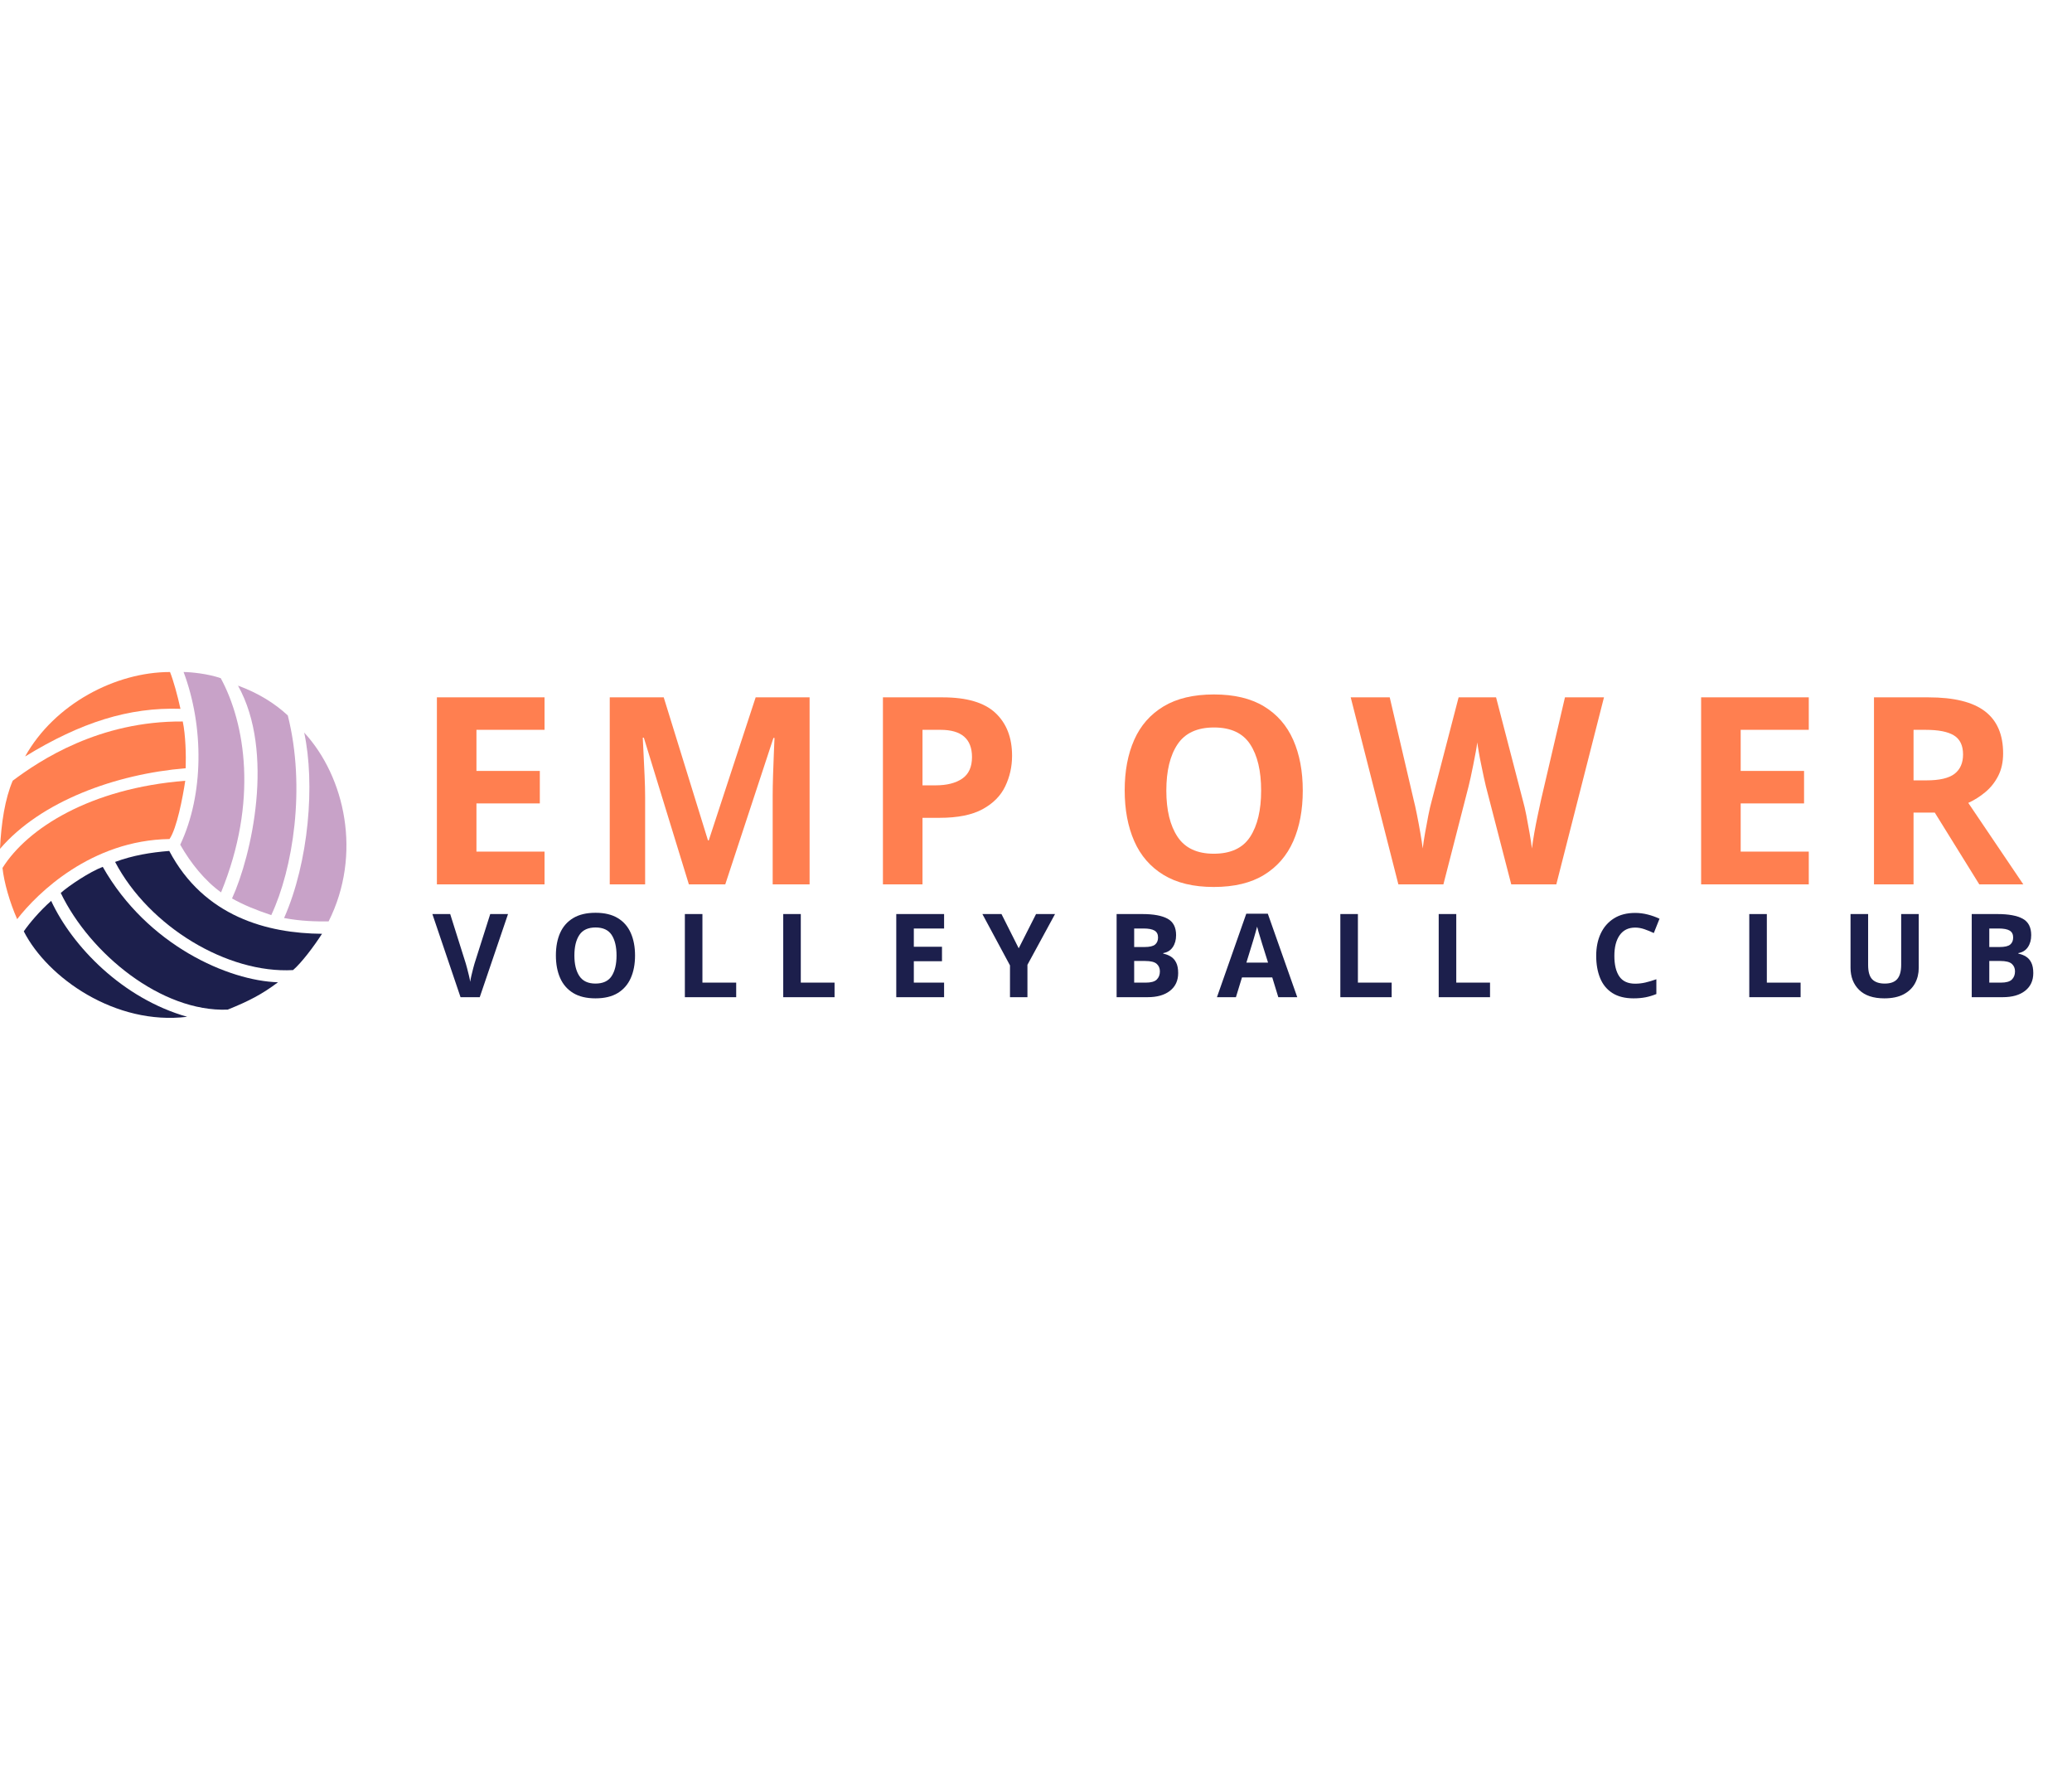
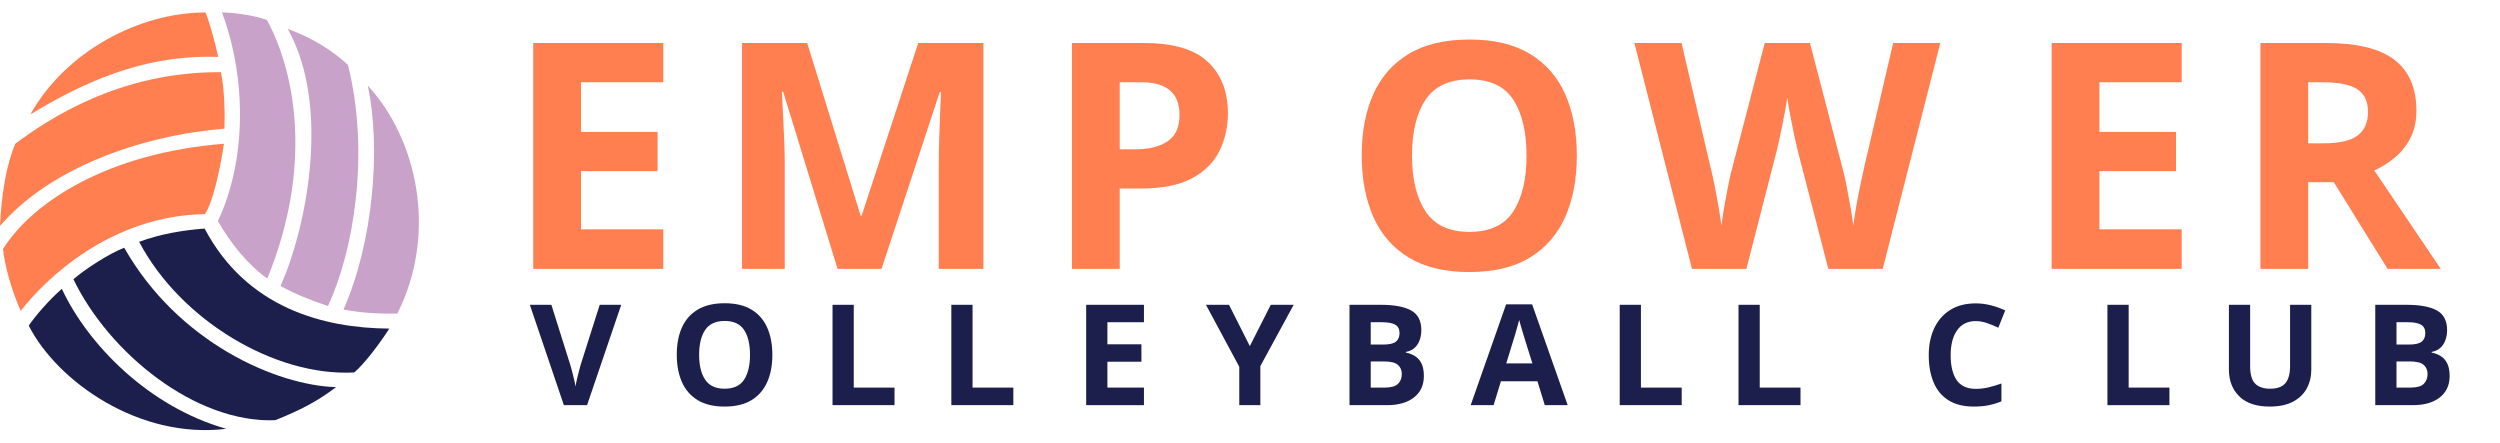
- <svg xmlns="http://www.w3.org/2000/svg" id="Layer_1" viewBox="0 0 1139.19 979.65">
+ <svg xmlns="http://www.w3.org/2000/svg" id="Layer_1" viewBox="0 0 1626.89 287.91">
  <defs>
-     <style>.cls-1{font-size:144px;}.cls-1,.cls-2{font-family:Montserrat-Bold, Montserrat;font-weight:700;}.cls-1,.cls-3{fill:coral;}.cls-2{font-size:64px;}.cls-2,.cls-4{fill:#1c1f4c;}.cls-5{letter-spacing:.26em;}.cls-6{letter-spacing:.28em;}.cls-7{letter-spacing:.27em;}.cls-8{letter-spacing:.27em;}.cls-4,.cls-9,.cls-3{fill-rule:evenodd;}.cls-9{fill:#c8a2c8;}.cls-10{letter-spacing:.1em;}.cls-11{letter-spacing:.09em;}.cls-12{letter-spacing:.08em;}</style>
+     <style>.cls-1{font-size:205.86px;}.cls-1,.cls-2{font-family:Montserrat-SemiBold, Montserrat;font-weight:600;}.cls-1,.cls-3{fill:coral;}.cls-4{letter-spacing:.26em;}.cls-5{letter-spacing:.28em;}.cls-6{letter-spacing:.27em;}.cls-7{letter-spacing:.27em;}.cls-2{font-size:91.49px;}.cls-2,.cls-8{fill:#1c1f4c;}.cls-8,.cls-9,.cls-3{fill-rule:evenodd;}.cls-9{fill:#c8a2c8;}.cls-10{letter-spacing:.1em;}.cls-11{letter-spacing:.09em;}.cls-12{letter-spacing:.08em;}</style>
  </defs>
-   <g id="VOLLEYBALL_CLUB">
-     <text id="VOLLEYBALL_CLUB_-_Navy" class="cls-2" transform="translate(237.72 548.23)">
-       <tspan class="cls-5" x="0" y="0">V</tspan>
-       <tspan class="cls-6" x="64.19" y="0">OLL</tspan>
-       <tspan class="cls-8" x="249.28" y="0">EY</tspan>
-       <tspan class="cls-6" x="370.43" y="0">BALL C</tspan>
-       <tspan class="cls-7" x="718.27" y="0">L</tspan>
-       <tspan class="cls-6" x="774.27" y="0">UB</tspan>
-     </text>
-   </g>
-   <g id="EMPOWER">
-     <text id="EMPOWER_-_Coral" class="cls-1" transform="translate(227.25 486.2)">
-       <tspan class="cls-10" x="0" y="0">EMP</tspan>
-       <tspan class="cls-12" x="382.75" y="0">O</tspan>
-       <tspan class="cls-11" x="515.37" y="0">W</tspan>
-       <tspan class="cls-10" x="695.08" y="0">ER</tspan>
-     </text>
-   </g>
-   <g id="Volleyball">
-     <g id="Volleyball_-_Color">
-       <path class="cls-9" d="M121.54,490.61c-8.93-6.4-16.7-16.08-22.45-26.21,13.06-27.64,13.06-65.03,1.85-94.94,3.74,0,13.3.9,20.43,3.39,13.4,24.69,20.7,67.64.17,117.75h0Z" />
-       <path class="cls-9" d="M149.13,503.11c-8.71-2.94-15.01-5.51-21.56-9.15,10.76-23.56,23.69-80.46,3.28-117.02,11.02,4.02,20.1,9.64,27.38,16.39,10.01,39.69,2.8,84.46-9.09,109.79h0Z" />
-       <path class="cls-9" d="M167.24,402.75c6.05,28.09,2.59,71.09-11.05,101.96,9.46,1.77,17.16,1.91,24.48,1.86,18.49-36.78,9.03-79.47-13.44-103.83h0Z" />
-       <path class="cls-4" d="M63.28,473.86c9.88-3.63,19.59-5.22,29.78-6.03,19.11,36.22,54.12,45.33,83.98,45.55-4.56,7.09-11.32,16.01-15.92,19.95-36.04,2.01-79.14-23.84-97.84-59.47h0Z" />
-       <path class="cls-4" d="M33.39,490.92c4.79-4.21,15.86-11.55,23.1-14.35,24.54,43.25,69.31,62.66,96.35,63.46-8.68,6.54-15.96,10.33-27.66,15.04-36.41,1.43-75.69-30.71-91.79-64.16h0Z" />
-       <path class="cls-4" d="M102.92,559.01c-35.62-10.09-63.19-38.76-74.79-63.73-6.22,5.48-12.04,12.35-15.05,16.76,13.1,25.66,50.48,51.83,89.84,46.97h0Z" />
-       <path class="cls-3" d="M93.18,461.28c-42.96.66-72.62,29.7-83.74,44.04-4.15-9.35-7.23-20.3-8.07-28.14,13.59-21.72,48.18-43.8,100.48-47.93-1.36,9.12-4.63,26.21-8.66,32.04h0Z" />
-       <path class="cls-3" d="M102.08,422.36c-38.53,3.19-79.65,18.14-102.08,44.31.68-14.28,2.74-27.52,6.99-37.45,14.96-11.22,47.6-32.93,93.49-32.56,1.59,7.48,1.84,18.62,1.61,25.7h0Z" />
-       <path class="cls-3" d="M13.81,415.89c30.67-18.8,57.11-27.13,85.41-26.2-1.62-7.37-3.88-15.57-5.75-20.23-29.91,0-63.54,17.54-79.66,46.43h0Z" />
+   <g id="Logo">
+     <g id="VOLLEYBALL_CLUB">
+       <text id="VOLLEYBALL_CLUB_-_Navy" class="cls-2" transform="translate(344.8 263.66)">
+         <tspan class="cls-4" x="0" y="0">V</tspan>
+         <tspan class="cls-5" x="90.3" y="0">OLL</tspan>
+         <tspan class="cls-7" x="353.8" y="0">E</tspan>
+         <tspan class="cls-6" x="439.98" y="0">Y</tspan>
+         <tspan class="cls-5" x="525.16" y="0">BALL C</tspan>
+         <tspan class="cls-6" x="1018.39" y="0">L</tspan>
+         <tspan class="cls-5" x="1097.9" y="0">UB</tspan>
+       </text>
+     </g>
+     <g id="EMPOWER">
+       <text id="EMPOWER_-_Coral" class="cls-1" transform="translate(328.49 174.98)">
+         <tspan class="cls-10" x="0" y="0">EMP</tspan>
+         <tspan class="cls-12" x="545.72" y="0">O</tspan>
+         <tspan class="cls-11" x="735.11" y="0">W</tspan>
+         <tspan class="cls-10" x="988.11" y="0">ER</tspan>
+       </text>
+     </g>
+     <g id="Volleyball">
+       <g id="Volleyball_-_Color">
+         <path class="cls-9" d="M173.93,181.29c-12.78-9.15-23.9-22.98-32.12-37.47,18.69-39.52,18.69-92.96,2.64-135.72,5.35,0,19.03,1.29,29.23,4.85,19.17,35.29,29.62,96.7.25,168.34h0Z" />
+         <path class="cls-9" d="M213.41,199.16c-12.47-4.2-21.48-7.88-30.86-13.08,15.39-33.68,33.91-115.02,4.69-167.29,15.77,5.75,28.76,13.79,39.17,23.42,14.33,56.74,4,120.74-13.01,156.94h0Z" />
+         <path class="cls-9" d="M239.33,55.68c8.65,40.15,3.71,101.63-15.81,145.76,13.53,2.53,24.56,2.73,35.04,2.66,26.46-52.57,12.92-113.61-19.23-148.42h0Z" />
+         <path class="cls-8" d="M90.55,157.35c14.14-5.18,28.03-7.46,42.61-8.62,27.34,51.77,77.44,64.8,120.18,65.11-6.52,10.14-16.2,22.89-22.78,28.52-51.58,2.87-113.25-34.08-140.01-85.01h0Z" />
+         <path class="cls-8" d="M47.78,181.73c6.86-6.02,22.7-16.52,33.05-20.52,35.11,61.84,99.19,89.58,137.88,90.73-12.43,9.35-22.84,14.76-39.58,21.51-52.1,2.04-108.31-43.89-131.34-91.72h0Z" />
+         <path class="cls-8" d="M147.27,279.06c-50.97-14.42-90.43-55.42-107.03-91.11-8.91,7.84-17.23,17.66-21.54,23.96,18.74,36.69,72.24,74.1,128.56,67.14h0Z" />
+         <path class="cls-3" d="M133.34,139.35c-61.47.95-103.93,42.45-119.84,62.95-5.94-13.37-10.35-29.03-11.55-40.22,19.45-31.06,68.95-62.62,143.78-68.53-1.95,13.04-6.63,37.47-12.39,45.8h0Z" />
+         <path class="cls-3" d="M146.08,83.71c-55.13,4.56-113.98,25.93-146.08,63.35.98-20.41,3.92-39.35,10-53.54,21.4-16.03,68.12-47.07,133.78-46.54,2.27,10.7,2.63,26.63,2.3,36.74h0Z" />
+         <path class="cls-3" d="M19.76,74.47c43.89-26.88,81.73-38.79,122.22-37.46-2.32-10.54-5.55-22.25-8.23-28.91-42.8,0-90.93,25.07-113.99,66.37h0Z" />
+       </g>
    </g>
  </g>
</svg>
